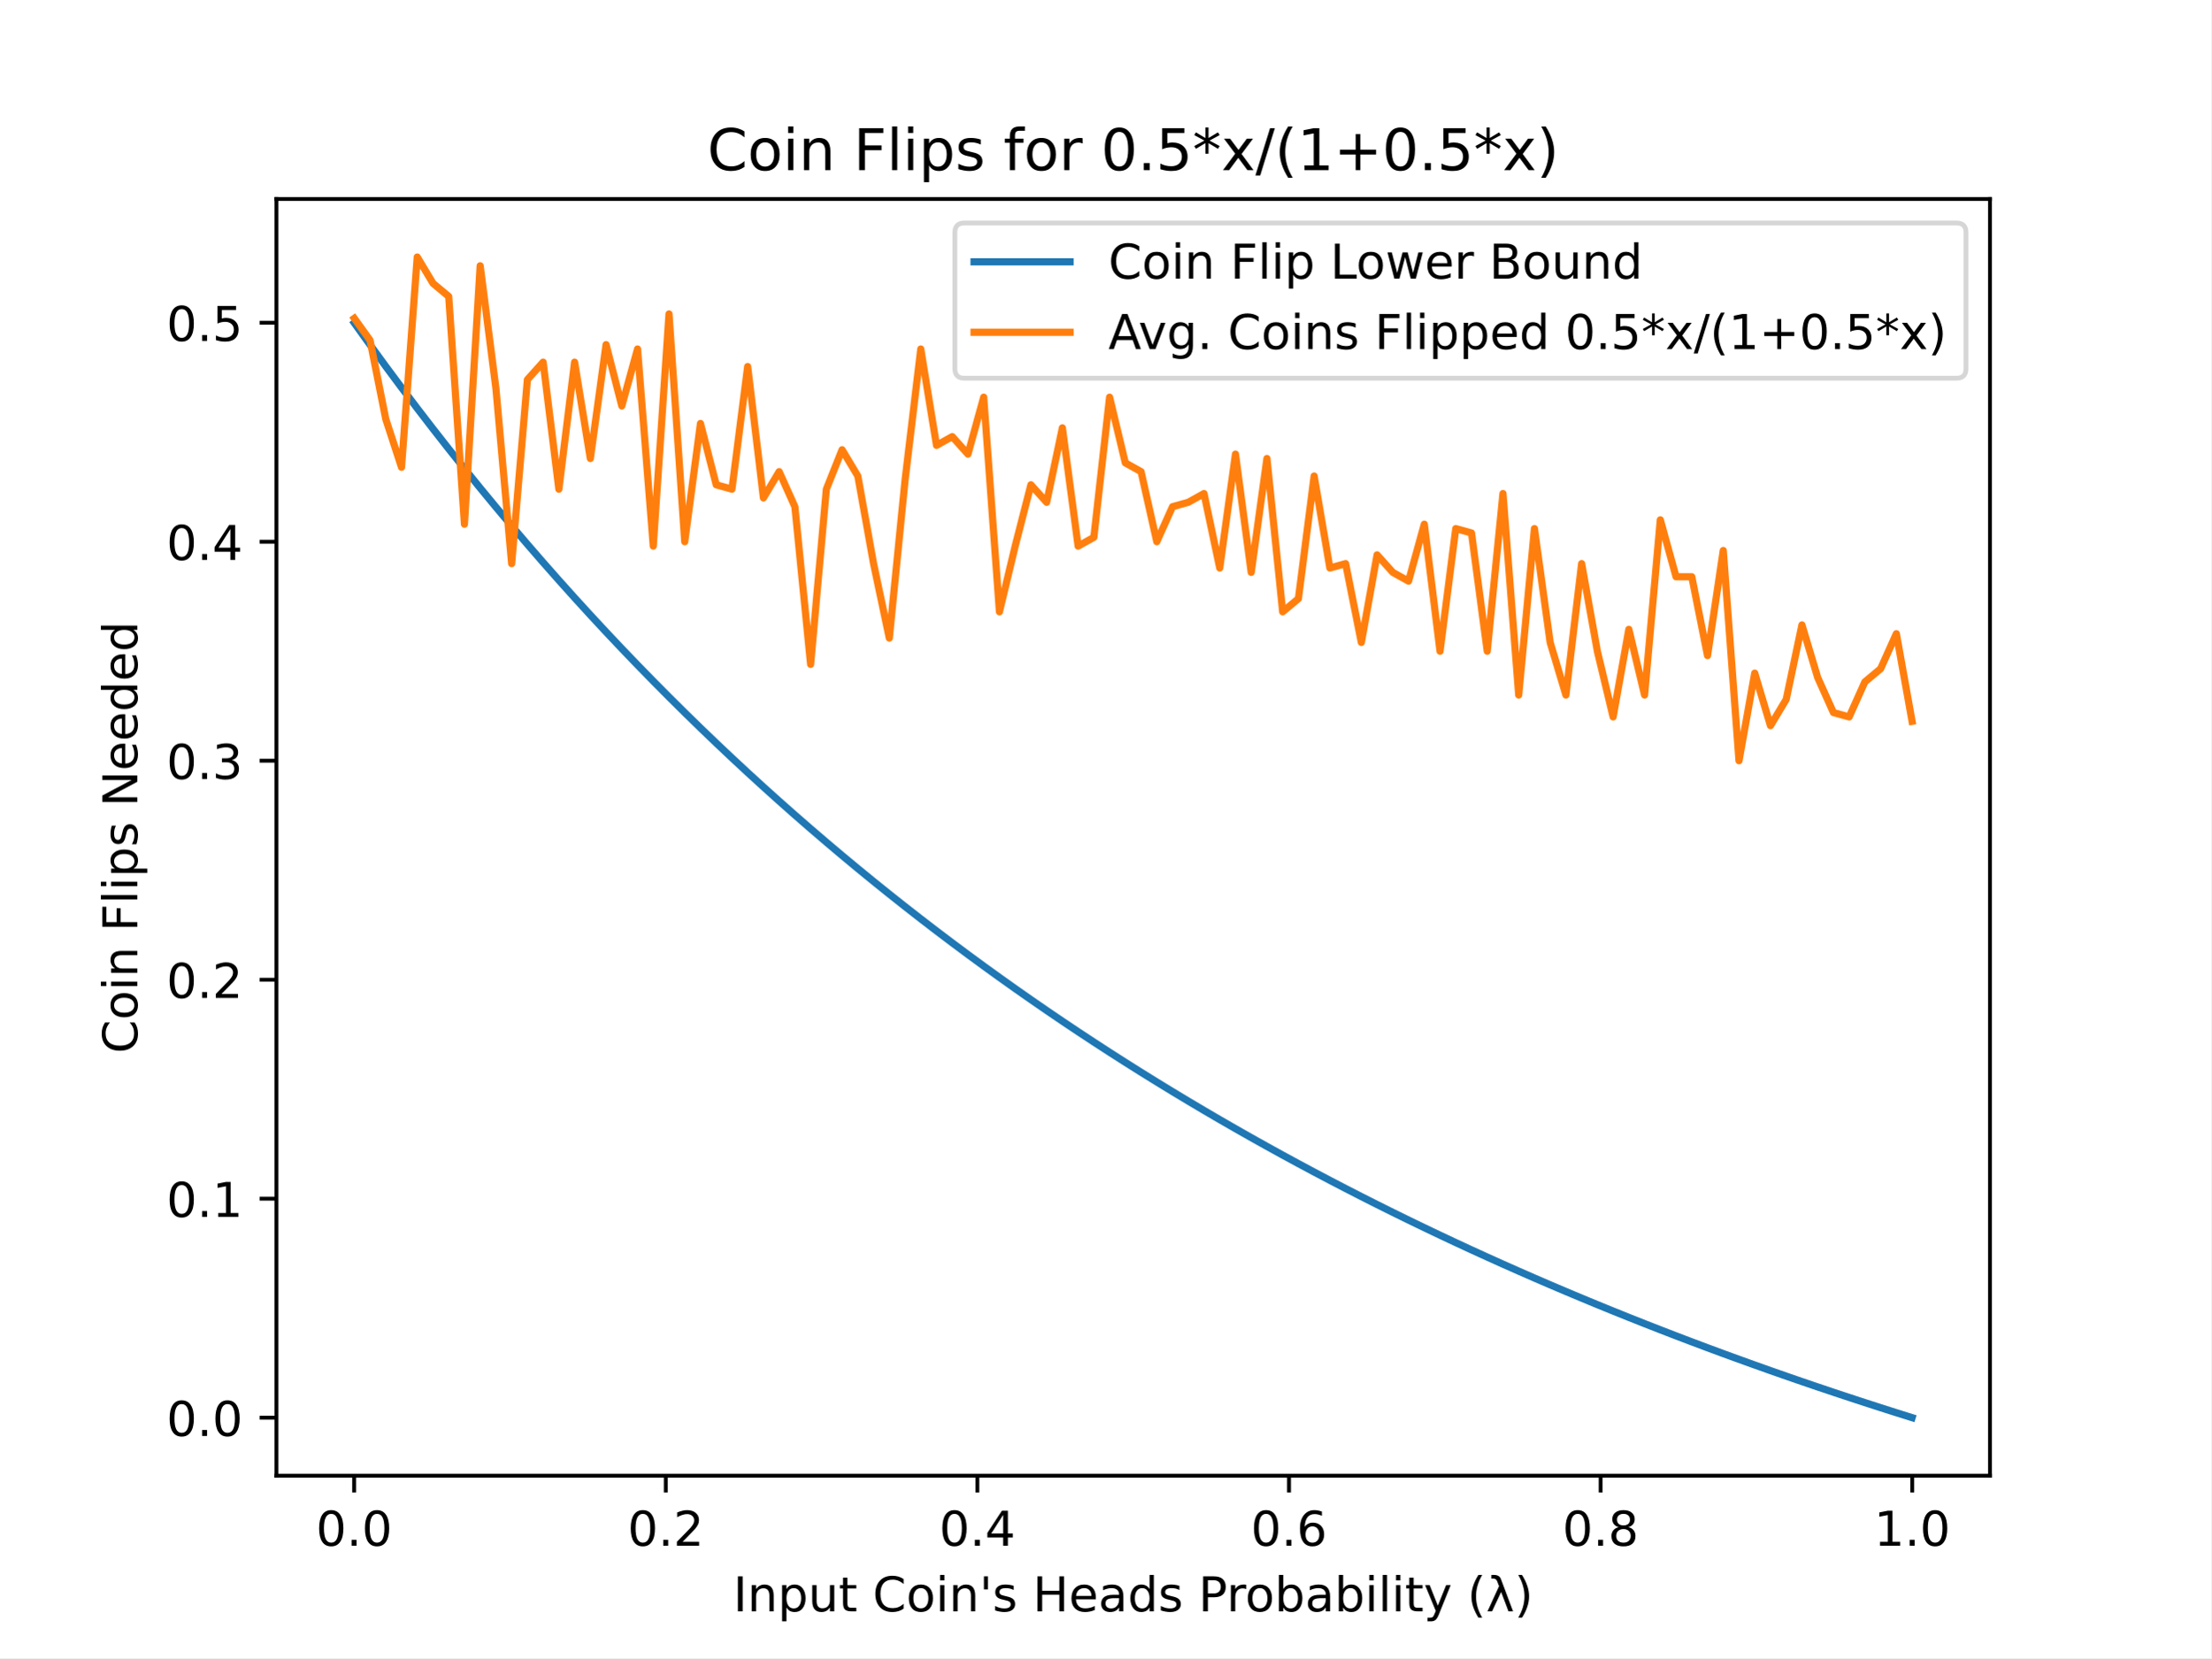
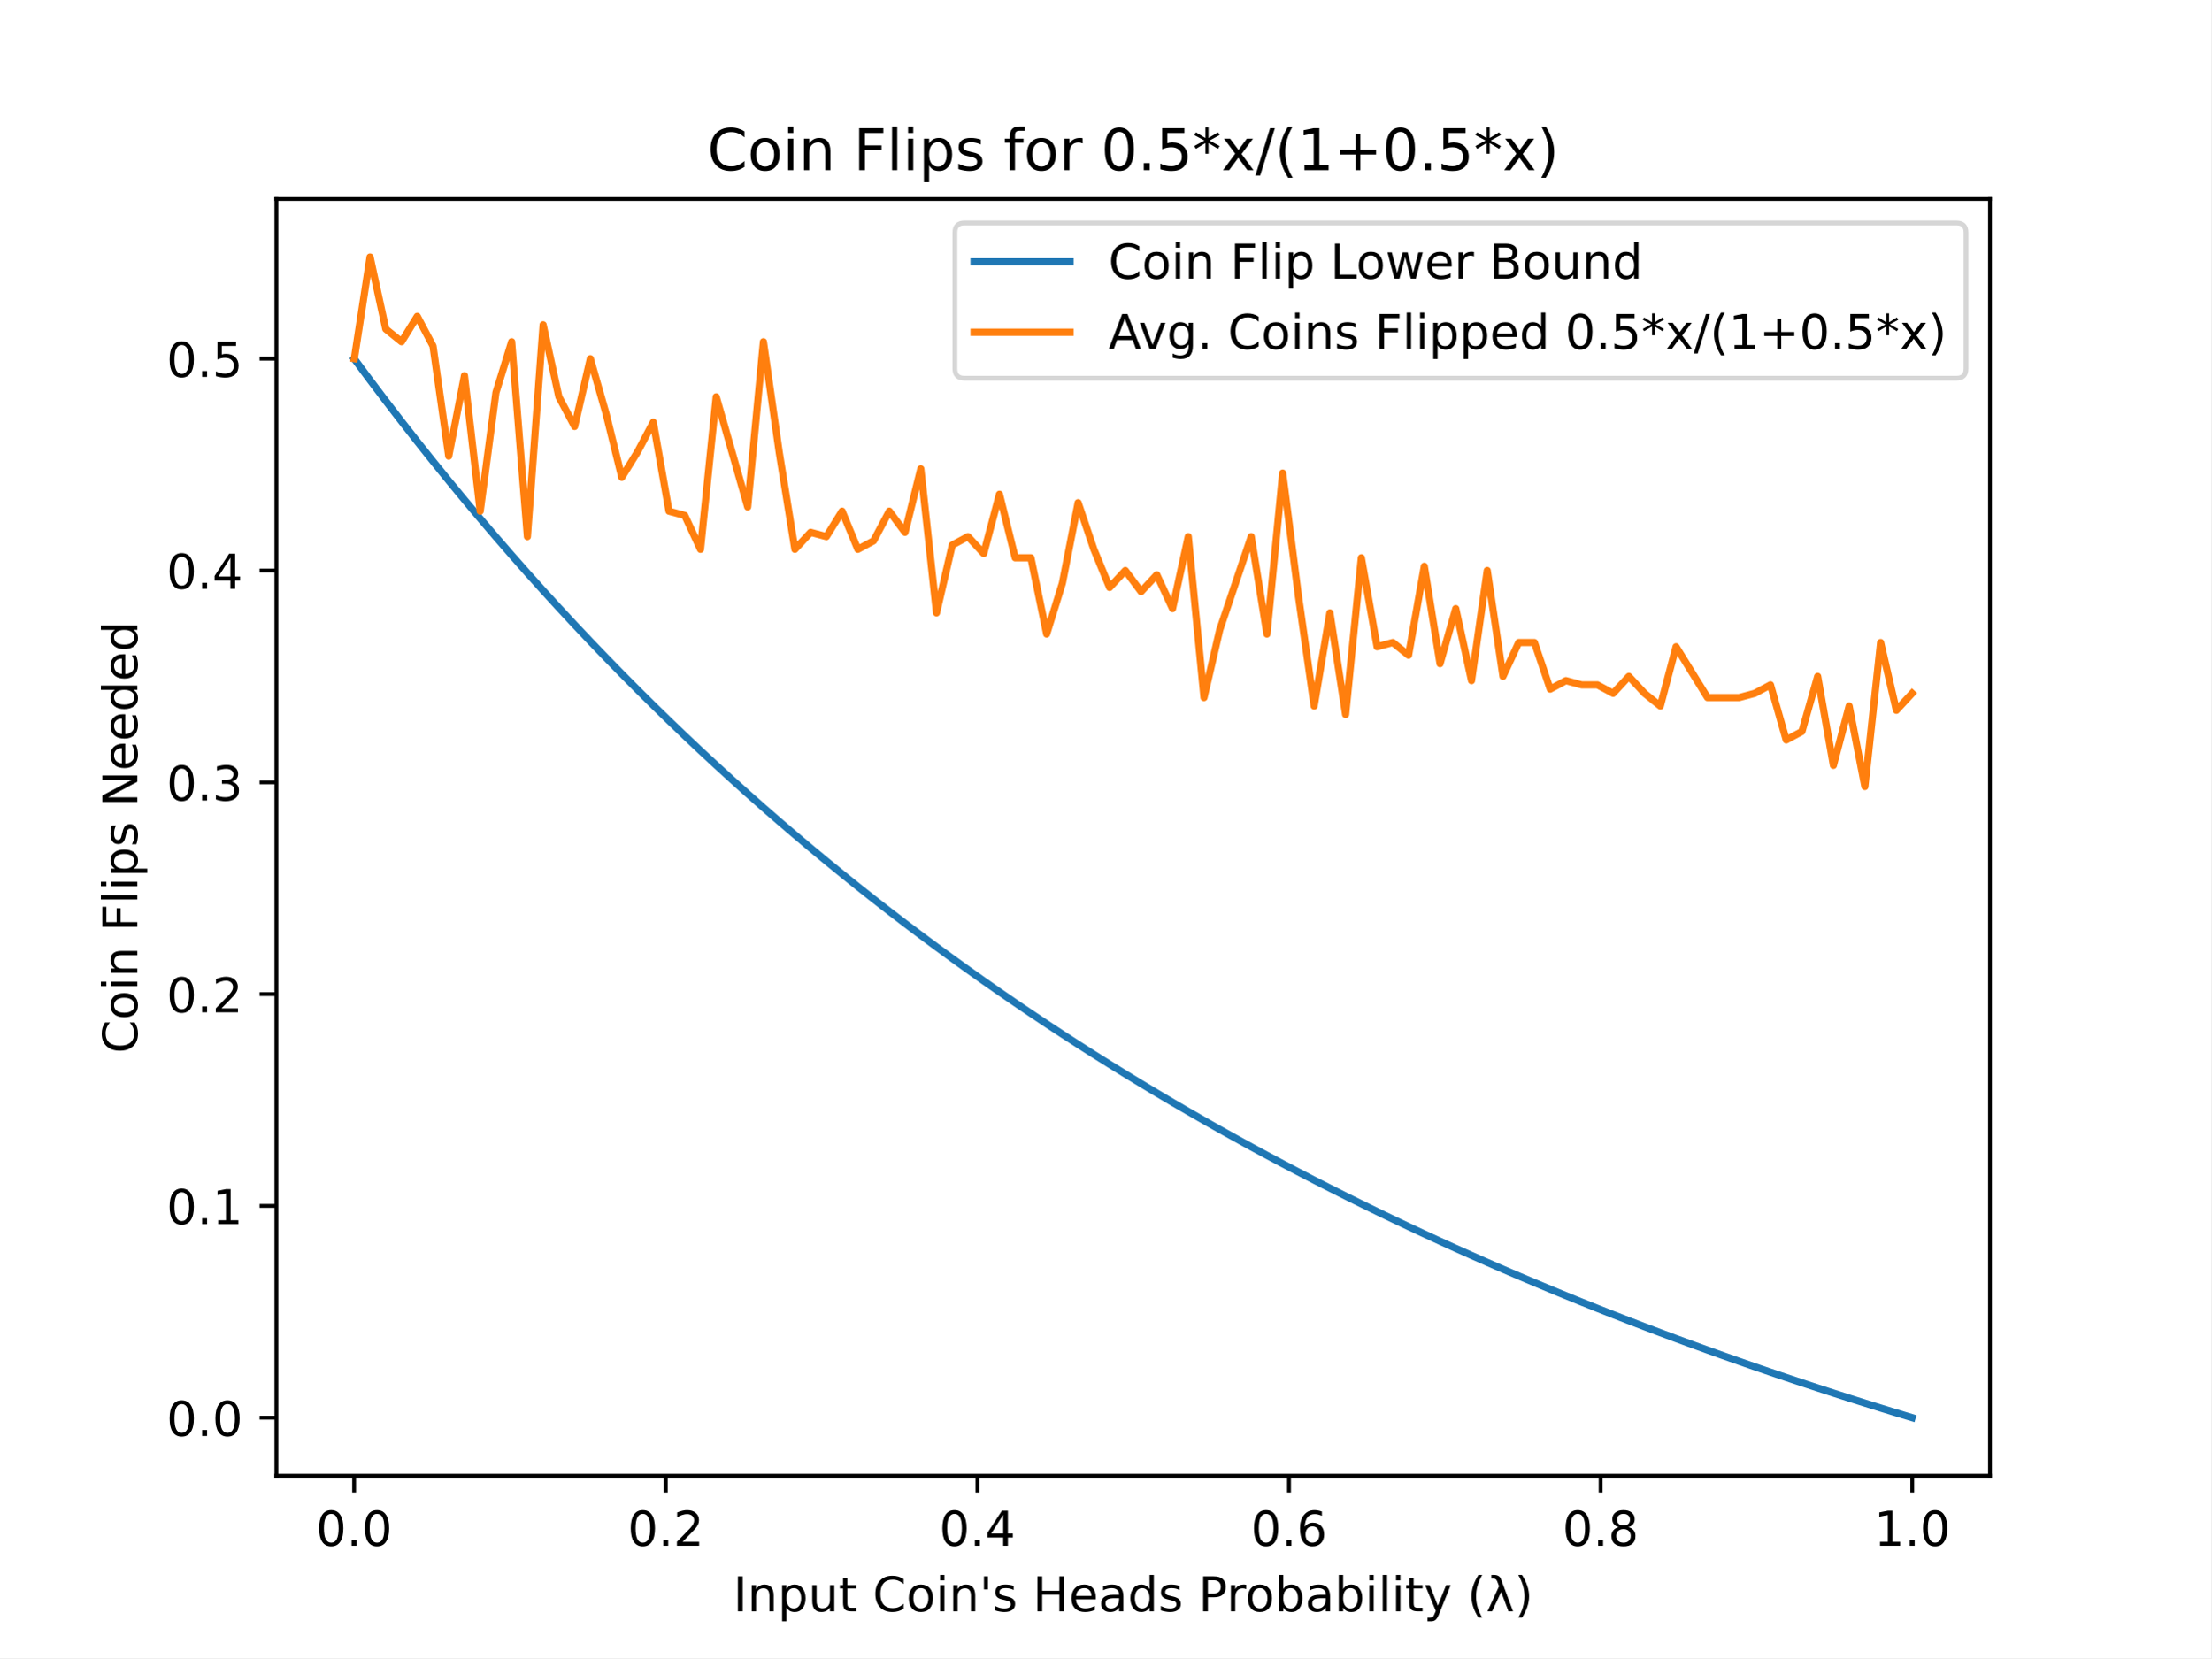
<svg xmlns="http://www.w3.org/2000/svg" xmlns:xlink="http://www.w3.org/1999/xlink" height="345.6pt" version="1.1" viewBox="0 0 460.8 345.6" width="460.8pt">
  <defs>
    <style type="text/css">
*{stroke-linecap:butt;stroke-linejoin:round;}
  </style>
  </defs>
  <g id="figure_1">
    <g id="patch_1">
      <path d="M 0 345.6  L 460.8 345.6  L 460.8 0  L 0 0  z " style="fill:#ffffff;" />
    </g>
    <g id="axes_1">
      <g id="patch_2">
        <path d="M 57.6 307.584  L 414.72 307.584  L 414.72 41.472  L 57.6 41.472  z " style="fill:#ffffff;" />
      </g>
      <g id="matplotlib.axis_1">
        <g id="xtick_1">
          <g id="line2d_1">
            <defs>
-               <path d="M 0 0  L 0 3.5  " id="m4f6b174ccd" style="stroke:#000000;stroke-width:0.8;" />
+               <path d="M 0 0  L 0 3.5  " id="meaa2569fda" style="stroke:#000000;stroke-width:0.8;" />
            </defs>
            <g>
-               <use style="stroke:#000000;stroke-width:0.8;" x="73.8" xlink:href="#m4f6b174ccd" y="307.584" />
+               <use style="stroke:#000000;stroke-width:0.8;" x="73.8" xlink:href="#meaa2569fda" y="307.584" />
            </g>
          </g>
          <g id="text_1">
            <text style="font-family:DejaVu Sans;font-size:10px;font-style:normal;font-weight:normal;text-anchor:middle;" transform="rotate(-0, 73.80026, 322.1824)" x="73.8" y="322.182">0.0</text>
          </g>
        </g>
        <g id="xtick_2">
          <g id="line2d_2">
            <g>
-               <use style="stroke:#000000;stroke-width:0.8;" x="138.744" xlink:href="#m4f6b174ccd" y="307.584" />
+               <use style="stroke:#000000;stroke-width:0.8;" x="138.744" xlink:href="#meaa2569fda" y="307.584" />
            </g>
          </g>
          <g id="text_2">
            <text style="font-family:DejaVu Sans;font-size:10px;font-style:normal;font-weight:normal;text-anchor:middle;" transform="rotate(-0, 138.7442, 322.1824)" x="138.744" y="322.182">0.2</text>
          </g>
        </g>
        <g id="xtick_3">
          <g id="line2d_3">
            <g>
-               <use style="stroke:#000000;stroke-width:0.8;" x="203.688" xlink:href="#m4f6b174ccd" y="307.584" />
+               <use style="stroke:#000000;stroke-width:0.8;" x="203.688" xlink:href="#meaa2569fda" y="307.584" />
            </g>
          </g>
          <g id="text_3">
            <text style="font-family:DejaVu Sans;font-size:10px;font-style:normal;font-weight:normal;text-anchor:middle;" transform="rotate(-0, 203.6881, 322.1824)" x="203.688" y="322.182">0.4</text>
          </g>
        </g>
        <g id="xtick_4">
          <g id="line2d_4">
            <g>
-               <use style="stroke:#000000;stroke-width:0.8;" x="268.632" xlink:href="#m4f6b174ccd" y="307.584" />
+               <use style="stroke:#000000;stroke-width:0.8;" x="268.632" xlink:href="#meaa2569fda" y="307.584" />
            </g>
          </g>
          <g id="text_4">
            <text style="font-family:DejaVu Sans;font-size:10px;font-style:normal;font-weight:normal;text-anchor:middle;" transform="rotate(-0, 268.6319, 322.1824)" x="268.632" y="322.182">0.6</text>
          </g>
        </g>
        <g id="xtick_5">
          <g id="line2d_5">
            <g>
-               <use style="stroke:#000000;stroke-width:0.8;" x="333.576" xlink:href="#m4f6b174ccd" y="307.584" />
+               <use style="stroke:#000000;stroke-width:0.8;" x="333.576" xlink:href="#meaa2569fda" y="307.584" />
            </g>
          </g>
          <g id="text_5">
            <text style="font-family:DejaVu Sans;font-size:10px;font-style:normal;font-weight:normal;text-anchor:middle;" transform="rotate(-0, 333.5758, 322.1824)" x="333.576" y="322.182">0.8</text>
          </g>
        </g>
        <g id="xtick_6">
          <g id="line2d_6">
            <g>
-               <use style="stroke:#000000;stroke-width:0.8;" x="398.52" xlink:href="#m4f6b174ccd" y="307.584" />
+               <use style="stroke:#000000;stroke-width:0.8;" x="398.52" xlink:href="#meaa2569fda" y="307.584" />
            </g>
          </g>
          <g id="text_6">
            <text style="font-family:DejaVu Sans;font-size:10px;font-style:normal;font-weight:normal;text-anchor:middle;" transform="rotate(-0, 398.5197, 322.1824)" x="398.52" y="322.182">1.0</text>
          </g>
        </g>
        <g id="text_7">
          <text style="font-family:DejaVu Sans;font-size:10px;font-style:normal;font-weight:normal;text-anchor:middle;" transform="rotate(-0, 236.16, 335.8606)" x="236.16" y="335.861">Input Coin's Heads Probability (λ)</text>
        </g>
      </g>
      <g id="matplotlib.axis_2">
        <g id="ytick_1">
          <g id="line2d_7">
            <defs>
-               <path d="M 0 0  L -3.5 0  " id="me1fdf5bd13" style="stroke:#000000;stroke-width:0.8;" />
+               <path d="M 0 0  L -3.5 0  " id="m534ab41d8b" style="stroke:#000000;stroke-width:0.8;" />
            </defs>
            <g>
-               <use style="stroke:#000000;stroke-width:0.8;" x="57.6" xlink:href="#me1fdf5bd13" y="295.498" />
+               <use style="stroke:#000000;stroke-width:0.8;" x="57.6" xlink:href="#m534ab41d8b" y="295.498" />
            </g>
          </g>
          <g id="text_8">
-             <text style="font-family:DejaVu Sans;font-size:10px;font-style:normal;font-weight:normal;text-anchor:end;" transform="rotate(-0, 50.6, 299.2974)" x="50.6" y="299.297">0.0</text>
+             <text style="font-family:DejaVu Sans;font-size:10px;font-style:normal;font-weight:normal;text-anchor:end;" transform="rotate(-0, 50.6, 299.297)" x="50.6" y="299.297">0.0</text>
          </g>
        </g>
        <g id="ytick_2">
          <g id="line2d_8">
            <g>
-               <use style="stroke:#000000;stroke-width:0.8;" x="57.6" xlink:href="#me1fdf5bd13" y="249.851" />
+               <use style="stroke:#000000;stroke-width:0.8;" x="57.6" xlink:href="#m534ab41d8b" y="251.35" />
            </g>
          </g>
          <g id="text_9">
-             <text style="font-family:DejaVu Sans;font-size:10px;font-style:normal;font-weight:normal;text-anchor:end;" transform="rotate(-0, 50.6, 253.6502)" x="50.6" y="253.65">0.1</text>
+             <text style="font-family:DejaVu Sans;font-size:10px;font-style:normal;font-weight:normal;text-anchor:end;" transform="rotate(-0, 50.6, 255.1493)" x="50.6" y="255.149">0.1</text>
          </g>
        </g>
        <g id="ytick_3">
          <g id="line2d_9">
            <g>
-               <use style="stroke:#000000;stroke-width:0.8;" x="57.6" xlink:href="#me1fdf5bd13" y="204.204" />
+               <use style="stroke:#000000;stroke-width:0.8;" x="57.6" xlink:href="#m534ab41d8b" y="207.202" />
            </g>
          </g>
          <g id="text_10">
-             <text style="font-family:DejaVu Sans;font-size:10px;font-style:normal;font-weight:normal;text-anchor:end;" transform="rotate(-0, 50.6, 208.003)" x="50.6" y="208.003">0.2</text>
+             <text style="font-family:DejaVu Sans;font-size:10px;font-style:normal;font-weight:normal;text-anchor:end;" transform="rotate(-0, 50.6, 211.0015)" x="50.6" y="211.001">0.2</text>
          </g>
        </g>
        <g id="ytick_4">
          <g id="line2d_10">
            <g>
-               <use style="stroke:#000000;stroke-width:0.8;" x="57.6" xlink:href="#me1fdf5bd13" y="158.557" />
+               <use style="stroke:#000000;stroke-width:0.8;" x="57.6" xlink:href="#m534ab41d8b" y="163.054" />
            </g>
          </g>
          <g id="text_11">
-             <text style="font-family:DejaVu Sans;font-size:10px;font-style:normal;font-weight:normal;text-anchor:end;" transform="rotate(-0, 50.6, 162.3558)" x="50.6" y="162.356">0.3</text>
+             <text style="font-family:DejaVu Sans;font-size:10px;font-style:normal;font-weight:normal;text-anchor:end;" transform="rotate(-0, 50.6, 166.8537)" x="50.6" y="166.854">0.3</text>
          </g>
        </g>
        <g id="ytick_5">
          <g id="line2d_11">
            <g>
-               <use style="stroke:#000000;stroke-width:0.8;" x="57.6" xlink:href="#me1fdf5bd13" y="112.909" />
+               <use style="stroke:#000000;stroke-width:0.8;" x="57.6" xlink:href="#m534ab41d8b" y="118.907" />
            </g>
          </g>
          <g id="text_12">
-             <text style="font-family:DejaVu Sans;font-size:10px;font-style:normal;font-weight:normal;text-anchor:end;" transform="rotate(-0, 50.6, 116.7086)" x="50.6" y="116.709">0.4</text>
+             <text style="font-family:DejaVu Sans;font-size:10px;font-style:normal;font-weight:normal;text-anchor:end;" transform="rotate(-0, 50.6, 122.7059)" x="50.6" y="122.706">0.4</text>
          </g>
        </g>
        <g id="ytick_6">
          <g id="line2d_12">
            <g>
-               <use style="stroke:#000000;stroke-width:0.8;" x="57.6" xlink:href="#me1fdf5bd13" y="67.262" />
+               <use style="stroke:#000000;stroke-width:0.8;" x="57.6" xlink:href="#m534ab41d8b" y="74.759" />
            </g>
          </g>
          <g id="text_13">
-             <text style="font-family:DejaVu Sans;font-size:10px;font-style:normal;font-weight:normal;text-anchor:end;" transform="rotate(-0, 50.6, 71.06138)" x="50.6" y="71.061">0.5</text>
+             <text style="font-family:DejaVu Sans;font-size:10px;font-style:normal;font-weight:normal;text-anchor:end;" transform="rotate(-0, 50.6, 78.55815)" x="50.6" y="78.558">0.5</text>
          </g>
        </g>
        <g id="text_14">
          <text style="font-family:DejaVu Sans;font-size:10px;font-style:normal;font-weight:normal;text-anchor:middle;" transform="rotate(-90, 28.61719, 174.528)" x="28.617" y="174.528">Coin Flips Needed</text>
        </g>
      </g>
      <g id="line2d_13">
-         <path clip-path="url(#p4fd511e05c)" d="M 73.833 67.308  L 77.112 71.876  L 80.391 76.365  L 83.671 80.776  L 86.95 85.111  L 90.229 89.371  L 93.509 93.557  L 96.788 97.672  L 100.067 101.717  L 103.347 105.693  L 106.626 109.602  L 109.905 113.444  L 113.185 117.223  L 116.464 120.938  L 119.743 124.591  L 123.023 128.183  L 126.302 131.716  L 129.581 135.19  L 132.861 138.607  L 136.14 141.968  L 139.42 145.275  L 142.699 148.527  L 145.978 151.727  L 149.258 154.875  L 152.537 157.972  L 155.816 161.019  L 159.096 164.018  L 162.375 166.969  L 165.654 169.873  L 168.934 172.73  L 172.213 175.543  L 175.492 178.311  L 178.772 181.036  L 182.051 183.718  L 185.33 186.358  L 188.61 188.957  L 191.889 191.516  L 195.168 194.035  L 198.448 196.515  L 201.727 198.957  L 205.006 201.362  L 208.286 203.73  L 211.565 206.062  L 214.844 208.358  L 218.124 210.619  L 221.403 212.847  L 224.682 215.041  L 227.962 217.201  L 231.241 219.33  L 234.52 221.426  L 237.8 223.491  L 241.079 225.526  L 244.358 227.53  L 247.638 229.505  L 250.917 231.451  L 254.196 233.368  L 257.476 235.256  L 260.755 237.118  L 264.034 238.951  L 267.314 240.759  L 270.593 242.54  L 273.872 244.295  L 277.152 246.025  L 280.431 247.73  L 283.71 249.41  L 286.99 251.066  L 290.269 252.699  L 293.548 254.308  L 296.828 255.894  L 300.107 257.458  L 303.386 258.999  L 306.666 260.519  L 309.945 262.017  L 313.224 263.494  L 316.504 264.95  L 319.783 266.386  L 323.062 267.802  L 326.342 269.198  L 329.621 270.574  L 332.9 271.932  L 336.18 273.27  L 339.459 274.59  L 342.739 275.892  L 346.018 277.175  L 349.297 278.442  L 352.577 279.69  L 355.856 280.922  L 359.135 282.136  L 362.415 283.334  L 365.694 284.516  L 368.973 285.682  L 372.253 286.832  L 375.532 287.966  L 378.811 289.085  L 382.091 290.188  L 385.37 291.277  L 388.649 292.351  L 391.929 293.411  L 395.208 294.457  L 398.487 295.488  " style="fill:none;stroke:#1f77b4;stroke-linecap:square;stroke-width:1.5;" />
+         <path clip-path="url(#p2c0a3f8871)" d="M 73.833 74.803  L 77.112 79.222  L 80.391 83.563  L 83.671 87.829  L 86.95 92.021  L 90.229 96.141  L 93.509 100.19  L 96.788 104.17  L 100.067 108.082  L 103.347 111.927  L 106.626 115.708  L 109.905 119.424  L 113.185 123.078  L 116.464 126.671  L 119.743 130.204  L 123.023 133.679  L 126.302 137.095  L 129.581 140.455  L 132.861 143.76  L 136.14 147.011  L 139.42 150.209  L 142.699 153.355  L 145.978 156.449  L 149.258 159.494  L 152.537 162.489  L 155.816 165.436  L 159.096 168.337  L 162.375 171.19  L 165.654 173.999  L 168.934 176.763  L 172.213 179.483  L 175.492 182.16  L 178.772 184.795  L 182.051 187.389  L 185.33 189.943  L 188.61 192.456  L 191.889 194.931  L 195.168 197.367  L 198.448 199.766  L 201.727 202.128  L 205.006 204.454  L 208.286 206.744  L 211.565 208.999  L 214.844 211.22  L 218.124 213.407  L 221.403 215.561  L 224.682 217.683  L 227.962 219.773  L 231.241 221.831  L 234.52 223.859  L 237.8 225.856  L 241.079 227.824  L 244.358 229.763  L 247.638 231.672  L 250.917 233.554  L 254.196 235.408  L 257.476 237.235  L 260.755 239.035  L 264.034 240.809  L 267.314 242.556  L 270.593 244.279  L 273.872 245.977  L 277.152 247.649  L 280.431 249.298  L 283.71 250.923  L 286.99 252.525  L 290.269 254.104  L 293.548 255.66  L 296.828 257.194  L 300.107 258.707  L 303.386 260.198  L 306.666 261.667  L 309.945 263.116  L 313.224 264.545  L 316.504 265.953  L 319.783 267.342  L 323.062 268.711  L 326.342 270.061  L 329.621 271.393  L 332.9 272.705  L 336.18 274  L 339.459 275.276  L 342.739 276.535  L 346.018 277.777  L 349.297 279.001  L 352.577 280.209  L 355.856 281.4  L 359.135 282.575  L 362.415 283.734  L 365.694 284.877  L 368.973 286.004  L 372.253 287.116  L 375.532 288.213  L 378.811 289.295  L 382.091 290.362  L 385.37 291.415  L 388.649 292.454  L 391.929 293.479  L 395.208 294.49  L 398.487 295.488  " style="fill:none;stroke:#1f77b4;stroke-linecap:square;stroke-width:1.5;" />
      </g>
      <g id="line2d_14">
-         <path clip-path="url(#p4fd511e05c)" d="M 73.833 66.349  L 77.112 70.914  L 80.391 87.347  L 83.671 97.389  L 86.95 53.568  L 90.229 59.046  L 93.509 61.784  L 96.788 109.258  L 100.067 55.394  L 103.347 80.956  L 106.626 117.474  L 109.905 79.13  L 113.185 75.479  L 116.464 101.954  L 119.743 75.479  L 123.023 95.563  L 126.302 71.827  L 129.581 84.608  L 132.861 72.74  L 136.14 113.822  L 139.42 65.436  L 142.699 112.909  L 145.978 88.26  L 149.258 101.041  L 152.537 101.954  L 155.816 76.392  L 159.096 103.78  L 162.375 98.302  L 165.654 105.606  L 168.934 138.472  L 172.213 101.954  L 175.492 93.738  L 178.772 99.215  L 182.051 117.474  L 185.33 132.994  L 188.61 100.128  L 191.889 72.74  L 195.168 92.825  L 198.448 90.999  L 201.727 94.65  L 205.006 82.782  L 208.286 127.516  L 211.565 113.822  L 214.844 101.041  L 218.124 104.693  L 221.403 89.173  L 224.682 113.822  L 227.962 111.996  L 231.241 82.782  L 234.52 96.476  L 237.8 98.302  L 241.079 112.909  L 244.358 105.606  L 247.638 104.693  L 250.917 102.867  L 254.196 118.387  L 257.476 94.65  L 260.755 119.3  L 264.034 95.563  L 267.314 127.516  L 270.593 124.778  L 273.872 99.215  L 277.152 118.387  L 280.431 117.474  L 283.71 133.907  L 286.99 115.648  L 290.269 119.3  L 293.548 121.126  L 296.828 109.258  L 300.107 135.733  L 303.386 110.171  L 306.666 111.083  L 309.945 135.733  L 313.224 102.867  L 316.504 144.862  L 319.783 110.171  L 323.062 133.907  L 326.342 144.862  L 329.621 117.474  L 332.9 135.733  L 336.18 149.427  L 339.459 131.168  L 342.739 144.862  L 346.018 108.345  L 349.297 120.213  L 352.577 120.213  L 355.856 136.646  L 359.135 114.735  L 362.415 158.557  L 365.694 140.298  L 368.973 151.253  L 372.253 145.775  L 375.532 130.255  L 378.811 141.211  L 382.091 148.514  L 385.37 149.427  L 388.649 142.124  L 391.929 139.385  L 395.208 132.081  L 398.487 150.34  " style="fill:none;stroke:#ff7f0e;stroke-linecap:square;stroke-width:1.5;" />
+         <path clip-path="url(#p2c0a3f8871)" d="M 73.833 74.759  L 77.112 53.568  L 80.391 68.578  L 83.671 71.227  L 86.95 65.929  L 90.229 72.11  L 93.509 95.067  L 96.788 78.291  L 100.067 106.545  L 103.347 81.823  L 106.626 71.227  L 109.905 111.843  L 113.185 67.695  L 116.464 82.706  L 119.743 88.886  L 123.023 74.759  L 126.302 86.237  L 129.581 99.482  L 132.861 94.184  L 136.14 88.003  L 139.42 106.545  L 142.699 107.428  L 145.978 114.492  L 149.258 82.706  L 152.537 94.184  L 155.816 105.662  L 159.096 71.227  L 162.375 94.184  L 165.654 114.492  L 168.934 110.96  L 172.213 111.843  L 175.492 106.545  L 178.772 114.492  L 182.051 112.726  L 185.33 106.545  L 188.61 110.96  L 191.889 97.716  L 195.168 127.736  L 198.448 113.609  L 201.727 111.843  L 205.006 115.375  L 208.286 103.014  L 211.565 116.258  L 214.844 116.258  L 218.124 132.151  L 221.403 121.556  L 224.682 104.779  L 227.962 114.492  L 231.241 122.439  L 234.52 118.907  L 237.8 123.321  L 241.079 119.79  L 244.358 126.853  L 247.638 111.843  L 250.917 145.395  L 254.196 131.268  L 257.476 121.556  L 260.755 111.843  L 264.034 132.151  L 267.314 98.599  L 270.593 124.204  L 273.872 147.161  L 277.152 127.736  L 280.431 148.927  L 283.71 116.258  L 286.99 134.8  L 290.269 133.917  L 293.548 136.566  L 296.828 118.024  L 300.107 138.332  L 303.386 126.853  L 306.666 141.864  L 309.945 118.907  L 313.224 140.981  L 316.504 133.917  L 319.783 133.917  L 323.062 143.629  L 326.342 141.864  L 329.621 142.747  L 332.9 142.747  L 336.18 144.512  L 339.459 140.981  L 342.739 144.512  L 346.018 147.161  L 349.297 134.8  L 352.577 140.098  L 355.856 145.395  L 359.135 145.395  L 362.415 145.395  L 365.694 144.512  L 368.973 142.747  L 372.253 154.225  L 375.532 152.459  L 378.811 140.981  L 382.091 159.523  L 385.37 147.161  L 388.649 163.937  L 391.929 133.917  L 395.208 148.044  L 398.487 144.512  " style="fill:none;stroke:#ff7f0e;stroke-linecap:square;stroke-width:1.5;" />
      </g>
      <g id="patch_3">
        <path d="M 57.6 307.584  L 57.6 41.472  " style="fill:none;stroke:#000000;stroke-linecap:square;stroke-linejoin:miter;stroke-width:0.8;" />
      </g>
      <g id="patch_4">
        <path d="M 414.72 307.584  L 414.72 41.472  " style="fill:none;stroke:#000000;stroke-linecap:square;stroke-linejoin:miter;stroke-width:0.8;" />
      </g>
      <g id="patch_5">
        <path d="M 57.6 307.584  L 414.72 307.584  " style="fill:none;stroke:#000000;stroke-linecap:square;stroke-linejoin:miter;stroke-width:0.8;" />
      </g>
      <g id="patch_6">
        <path d="M 57.6 41.472  L 414.72 41.472  " style="fill:none;stroke:#000000;stroke-linecap:square;stroke-linejoin:miter;stroke-width:0.8;" />
      </g>
      <g id="text_15">
        <text style="font-family:DejaVu Sans;font-size:12px;font-style:normal;font-weight:normal;text-anchor:middle;" transform="rotate(-0, 236.16, 35.472)" x="236.16" y="35.472">Coin Flips for 0.5*x/(1+0.5*x)</text>
      </g>
      <g id="legend_1">
        <g id="patch_7">
          <path d="M 200.997 78.828  L 407.72 78.828  Q 409.72 78.828 409.72 76.828  L 409.72 48.472  Q 409.72 46.472 407.72 46.472  L 200.997 46.472  Q 198.997 46.472 198.997 48.472  L 198.997 76.828  Q 198.997 78.828 200.997 78.828  z " style="fill:#ffffff;opacity:0.8;stroke:#cccccc;stroke-linejoin:miter;" />
        </g>
        <g id="line2d_15">
          <path d="M 202.997 54.57  L 222.997 54.57  " style="fill:none;stroke:#1f77b4;stroke-linecap:square;stroke-width:1.5;" />
        </g>
        <g id="line2d_16" />
        <g id="text_16">
          <text style="font-family:DejaVu Sans;font-size:10px;font-style:normal;font-weight:normal;text-anchor:start;" transform="rotate(-0, 230.9966, 58.07044)" x="230.997" y="58.07">Coin Flip Lower Bound</text>
        </g>
        <g id="line2d_17">
          <path d="M 202.997 69.249  L 222.997 69.249  " style="fill:none;stroke:#ff7f0e;stroke-linecap:square;stroke-width:1.5;" />
        </g>
        <g id="line2d_18" />
        <g id="text_17">
          <text style="font-family:DejaVu Sans;font-size:10px;font-style:normal;font-weight:normal;text-anchor:start;" transform="rotate(-0, 230.9966, 72.74856)" x="230.997" y="72.749">Avg. Coins Flipped 0.5*x/(1+0.5*x)</text>
        </g>
      </g>
    </g>
  </g>
  <defs>
-     <clipPath id="p4fd511e05c">
+     <clipPath id="p2c0a3f8871">
      <rect height="266.112" width="357.12" x="57.6" y="41.472" />
    </clipPath>
  </defs>
</svg>
